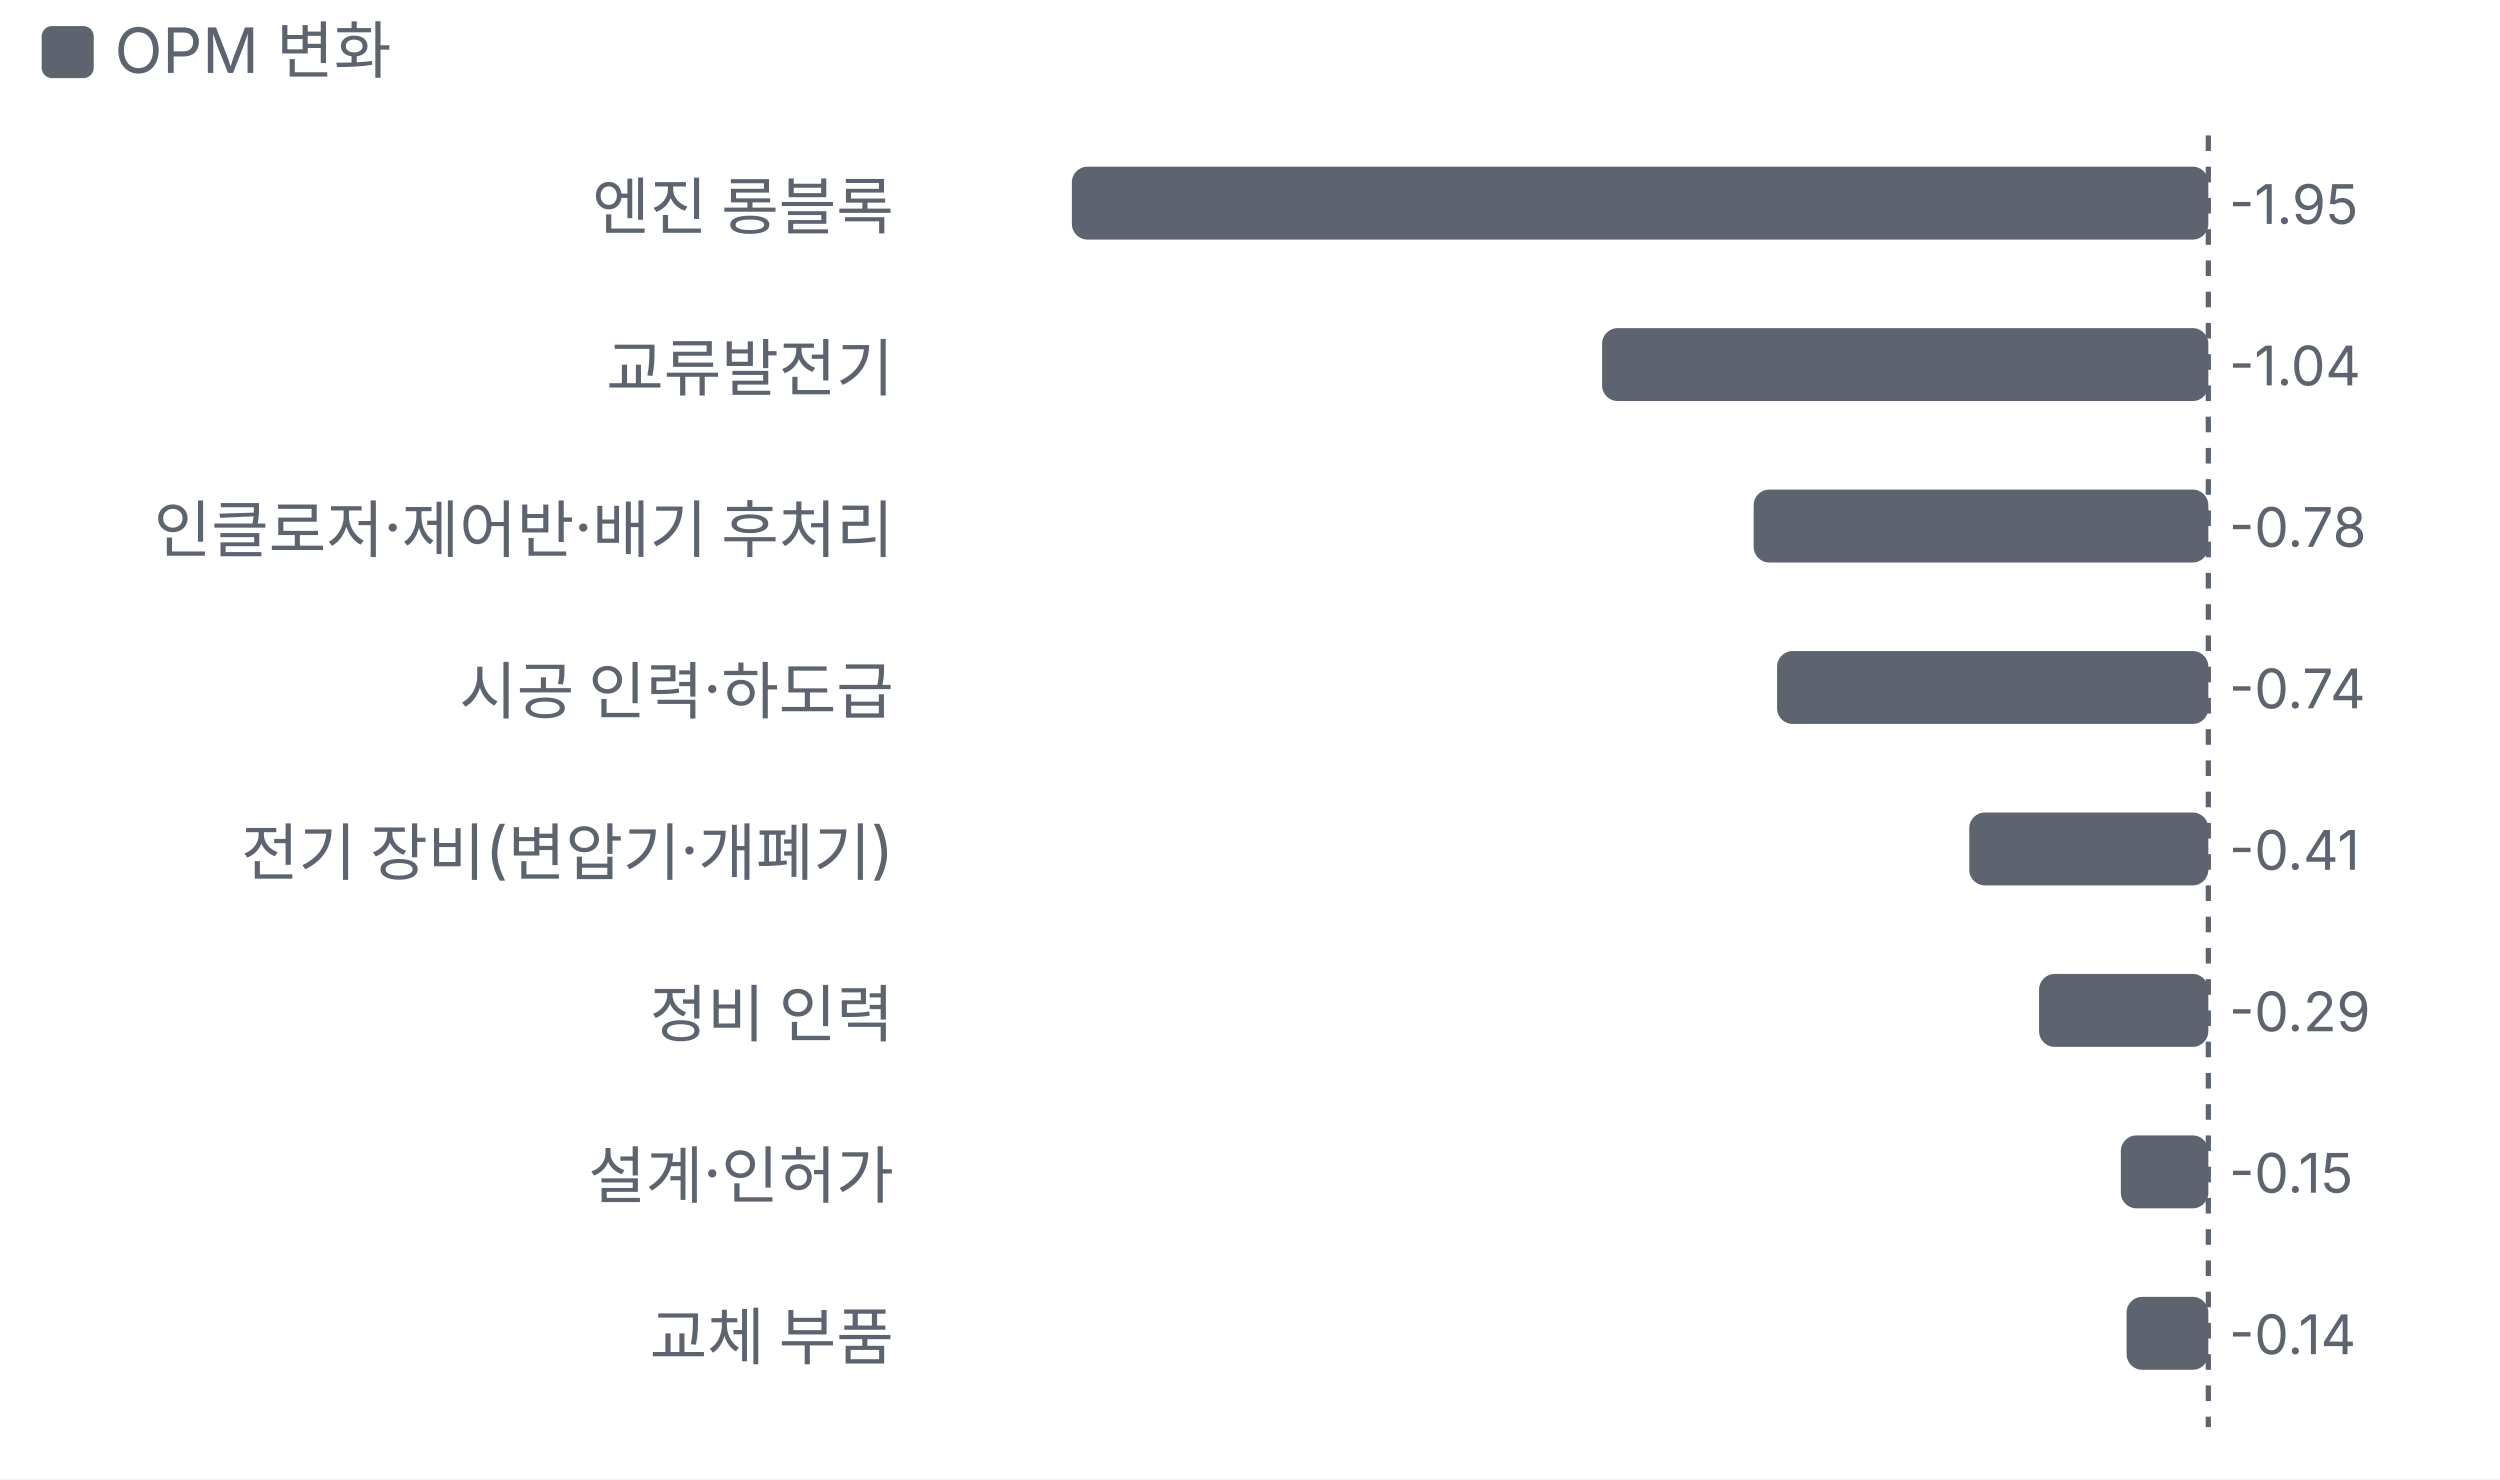
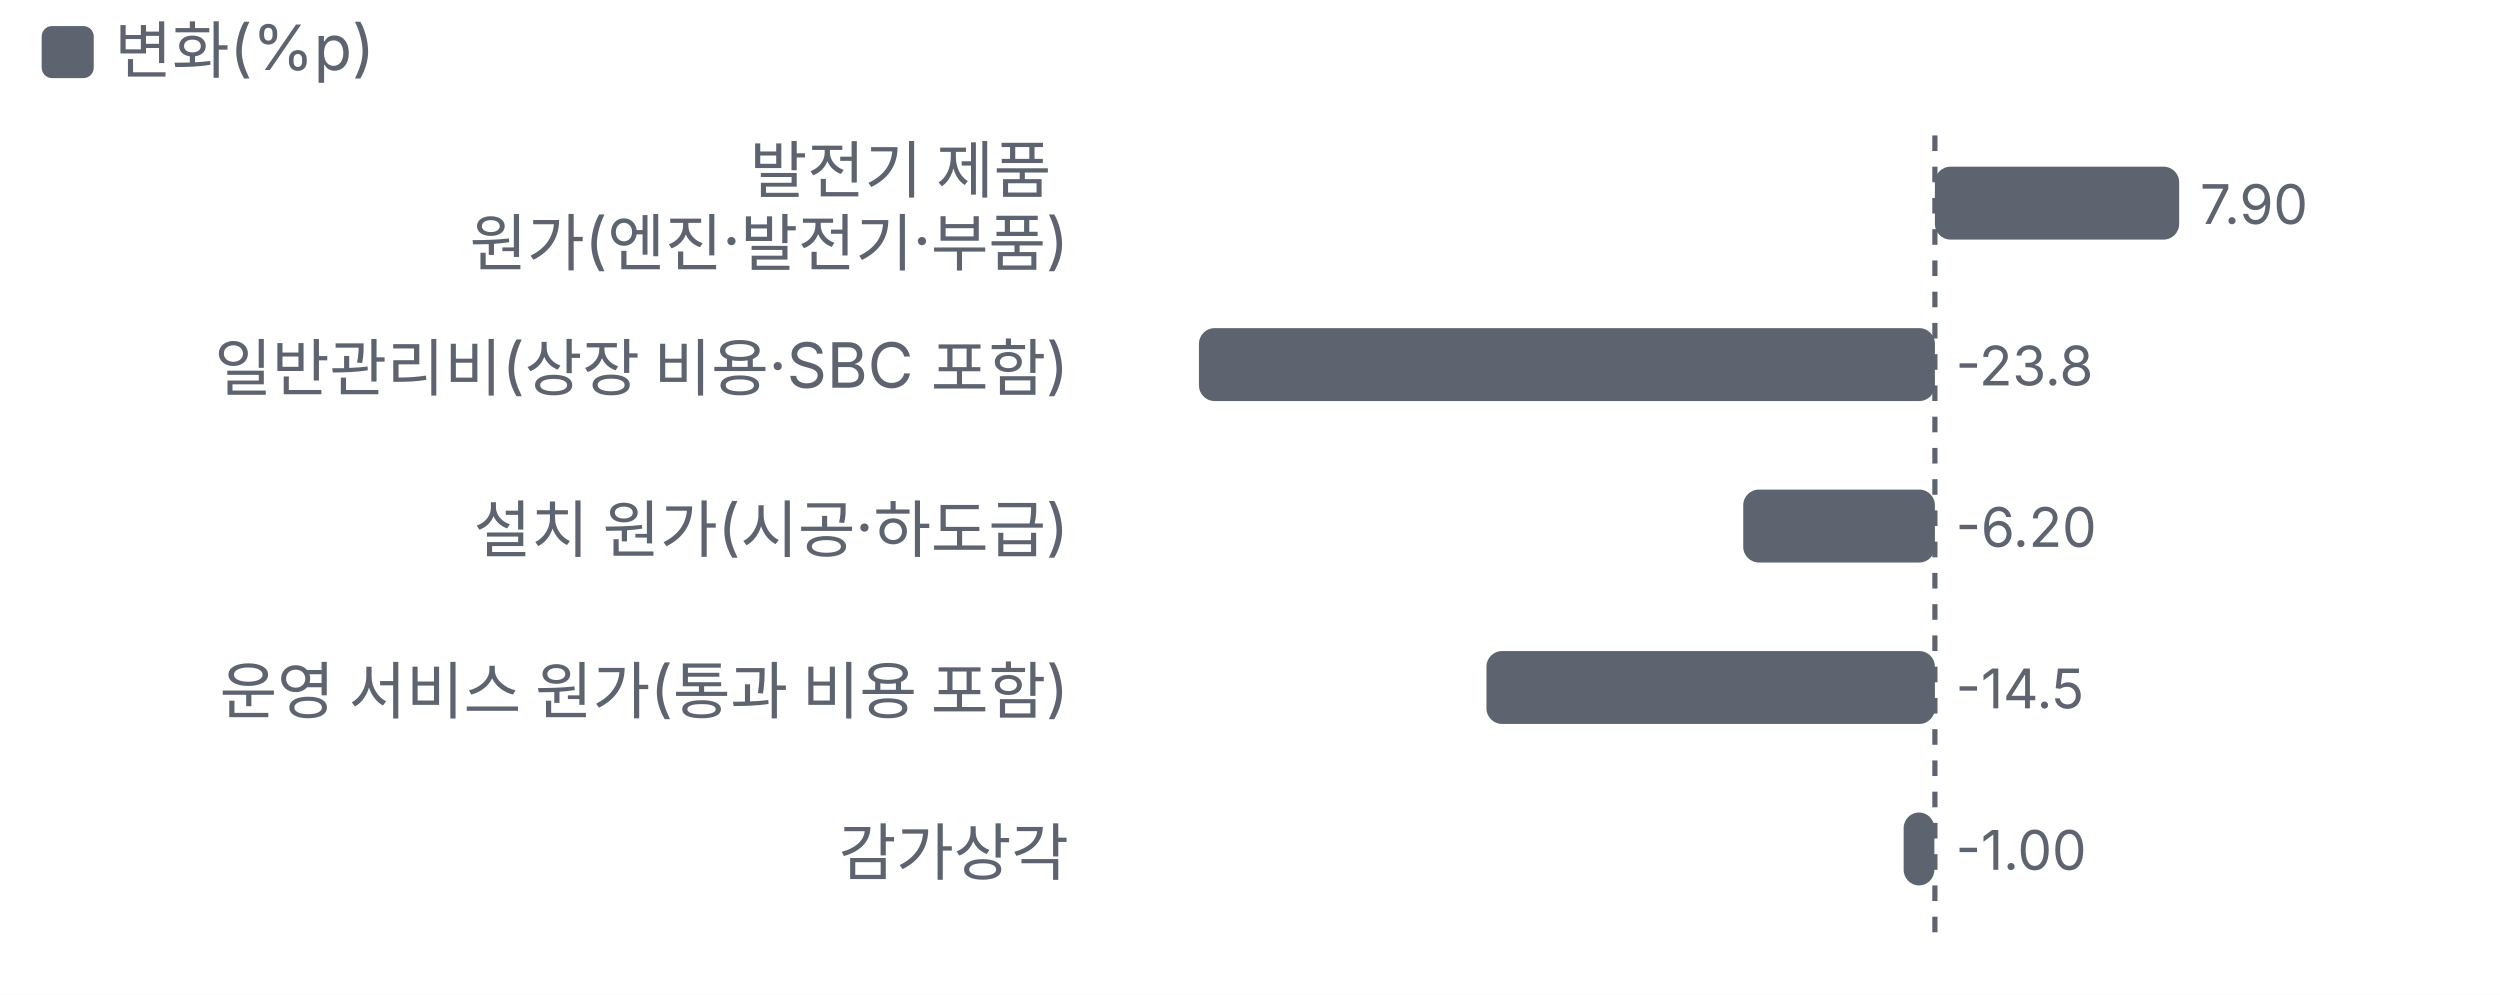
- <svg xmlns="http://www.w3.org/2000/svg" viewBox="0 0 480 284" width="480" height="284">
+ <svg xmlns="http://www.w3.org/2000/svg" viewBox="0 0 480 191" width="480" height="191">
  <style>text{fill:#5d6470;font-size:10.5px;font-family:-apple-system,'Apple SD Gothic Neo','Malgun Gothic',sans-serif}</style>
  <rect width="100%" height="100%" fill="#ffffff" />
  <rect x="8" y="5" width="10" height="10" rx="2" fill="#5d6470" />
-   <text x="22" y="14" style="font-size:12px">OPM 변화</text>
+   <text x="22" y="14" style="font-size:12px">변화(%p)</text>
  <g transform="translate(0,22)">
-     <text x="171.6" y="22" text-anchor="end" style="fill:#5d6470;font-size:12px">
-       <tspan x="171.6" dy="0">엔진 롱블록</tspan>
+     <text x="205.2" y="15" text-anchor="end" style="fill:#5d6470;font-size:12px">
+       <tspan x="205.2" dy="0">발전기 제품</tspan>
+       <tspan x="205.2" dy="14">원가(엔진·발전기·부품)</tspan>
    </text>
-     <rect x="205.8" y="10" width="218.2" height="14" rx="3" fill="#5d6470" />
-     <text x="428.0" y="21">-1.95</text>
-     <text x="171.6" y="53" text-anchor="end" style="fill:#5d6470;font-size:12px">
-       <tspan x="171.6" dy="0">교류발전기</tspan>
+     <rect x="371.5" y="10" width="46.9" height="14" rx="3" fill="#5d6470" />
+     <text x="422.4" y="21">7.90</text>
+     <text x="205.2" y="53" text-anchor="end" style="fill:#5d6470;font-size:12px">
+       <tspan x="205.2" dy="0">일반관리비(상장 비용·SBC 포함)</tspan>
    </text>
-     <rect x="307.6" y="41" width="116.4" height="14" rx="3" fill="#5d6470" />
-     <text x="428.0" y="52">-1.04</text>
-     <text x="171.6" y="84" text-anchor="end" style="fill:#5d6470;font-size:12px">
-       <tspan x="171.6" dy="0">인클로저·제어반·배기 후처리</tspan>
+     <rect x="230.2" y="41" width="141.3" height="14" rx="3" fill="#5d6470" />
+     <text x="375.5" y="52">-23.8</text>
+     <text x="205.2" y="84" text-anchor="end" style="fill:#5d6470;font-size:12px">
+       <tspan x="205.2" dy="0">설치 원가(시공·하도급)</tspan>
    </text>
-     <rect x="336.7" y="72" width="87.3" height="14" rx="3" fill="#5d6470" />
-     <text x="428.0" y="83">-0.78</text>
-     <text x="171.6" y="115" text-anchor="end" style="fill:#5d6470;font-size:12px">
-       <tspan x="171.6" dy="0">시공 인력·하도급</tspan>
+     <rect x="334.7" y="72" width="36.8" height="14" rx="3" fill="#5d6470" />
+     <text x="375.5" y="83">-6.20</text>
+     <text x="205.2" y="115" text-anchor="end" style="fill:#5d6470;font-size:12px">
+       <tspan x="205.2" dy="0">운영 서비스 원가(통과 비용 포함)</tspan>
    </text>
-     <rect x="341.2" y="103" width="82.8" height="14" rx="3" fill="#5d6470" />
-     <text x="428.0" y="114">-0.74</text>
-     <text x="171.6" y="146" text-anchor="end" style="fill:#5d6470;font-size:12px">
-       <tspan x="171.6" dy="0">전기 장비(변압기·개폐기)</tspan>
+     <rect x="285.4" y="103" width="86.1" height="14" rx="3" fill="#5d6470" />
+     <text x="375.5" y="114">-14.5</text>
+     <text x="205.2" y="146" text-anchor="end" style="fill:#5d6470;font-size:12px">
+       <tspan x="205.2" dy="0">감가상각</tspan>
    </text>
-     <rect x="378.1" y="134" width="45.9" height="14" rx="3" fill="#5d6470" />
-     <text x="428.0" y="145">-0.41</text>
-     <text x="171.6" y="177" text-anchor="end" style="fill:#5d6470;font-size:12px">
-       <tspan x="171.6" dy="0">정비 인력</tspan>
-     </text>
-     <rect x="391.5" y="165" width="32.5" height="14" rx="3" fill="#5d6470" />
-     <text x="428.0" y="176">-0.29</text>
-     <text x="171.6" y="208" text-anchor="end" style="fill:#5d6470;font-size:12px">
-       <tspan x="171.6" dy="0">설계·인허가</tspan>
-     </text>
-     <rect x="407.2" y="196" width="16.8" height="14" rx="3" fill="#5d6470" />
-     <text x="428.0" y="207">-0.15</text>
-     <text x="171.6" y="239" text-anchor="end" style="fill:#5d6470;font-size:12px">
-       <tspan x="171.6" dy="0">교체 부품</tspan>
-     </text>
-     <rect x="408.3" y="227" width="15.7" height="14" rx="3" fill="#5d6470" />
-     <text x="428.0" y="238">-0.14</text>
-     <line x1="424.0" x2="424.0" y1="4" y2="252" stroke="#5d6470" stroke-dasharray="3 3" />
+     <rect x="365.5" y="134" width="5.9" height="14" rx="3" fill="#5d6470" />
+     <text x="375.5" y="145">-1.00</text>
+     <line x1="371.5" x2="371.5" y1="4" y2="159" stroke="#5d6470" stroke-dasharray="3 3" />
  </g>
</svg>
